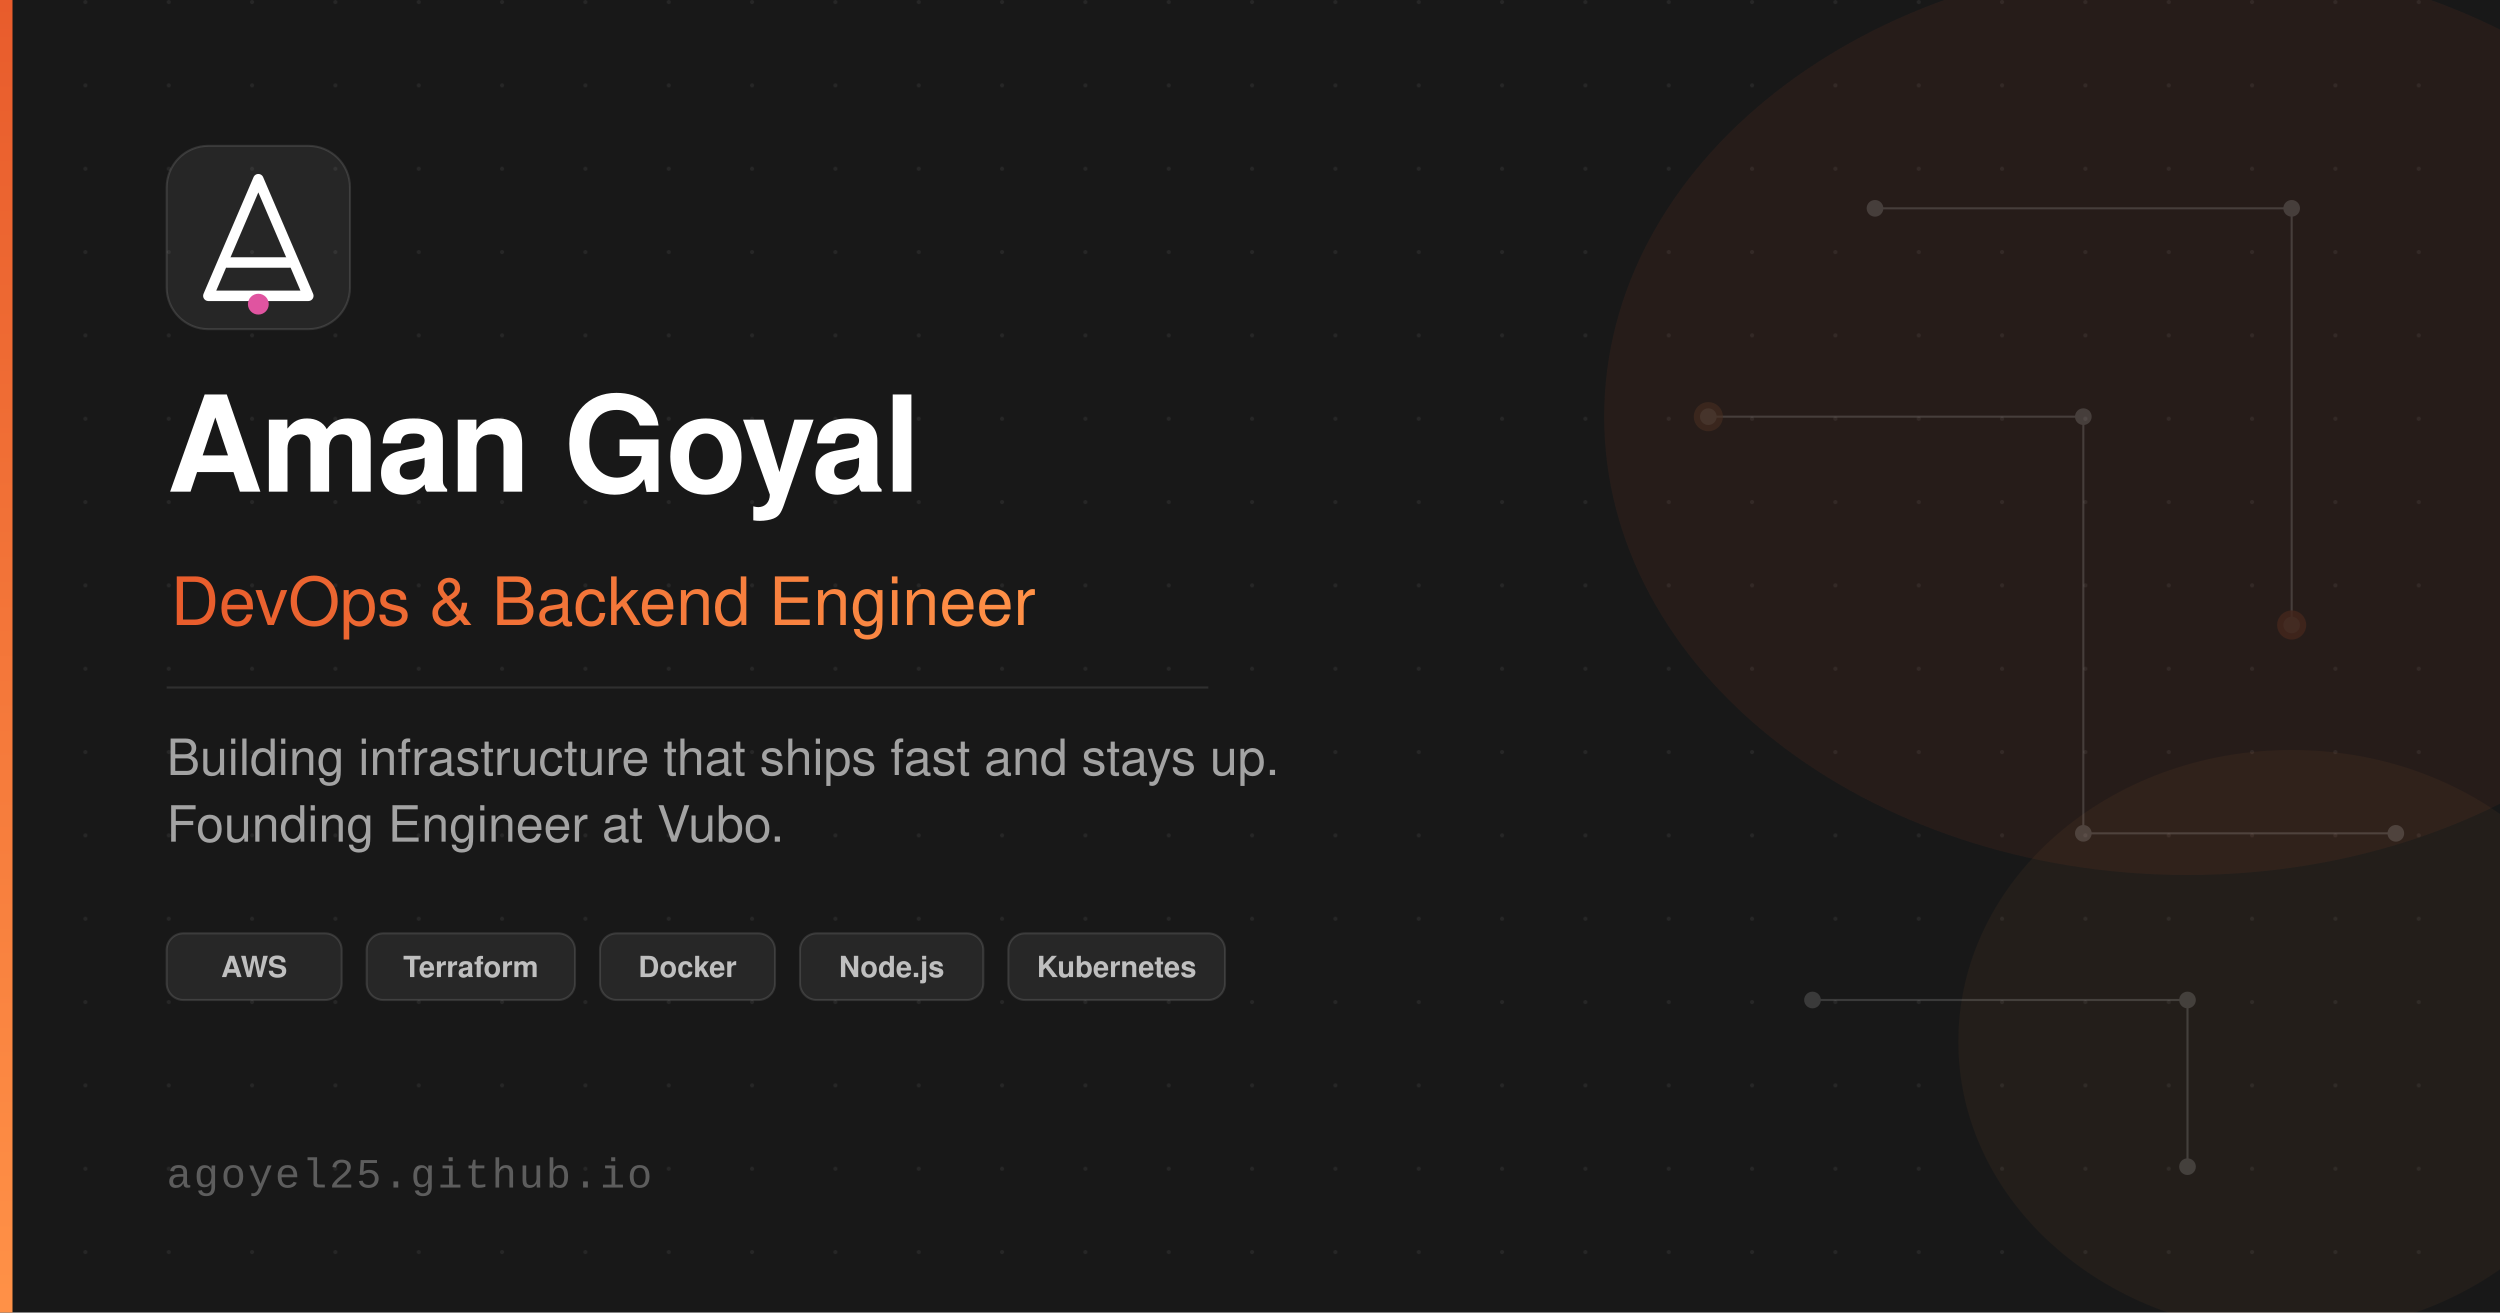
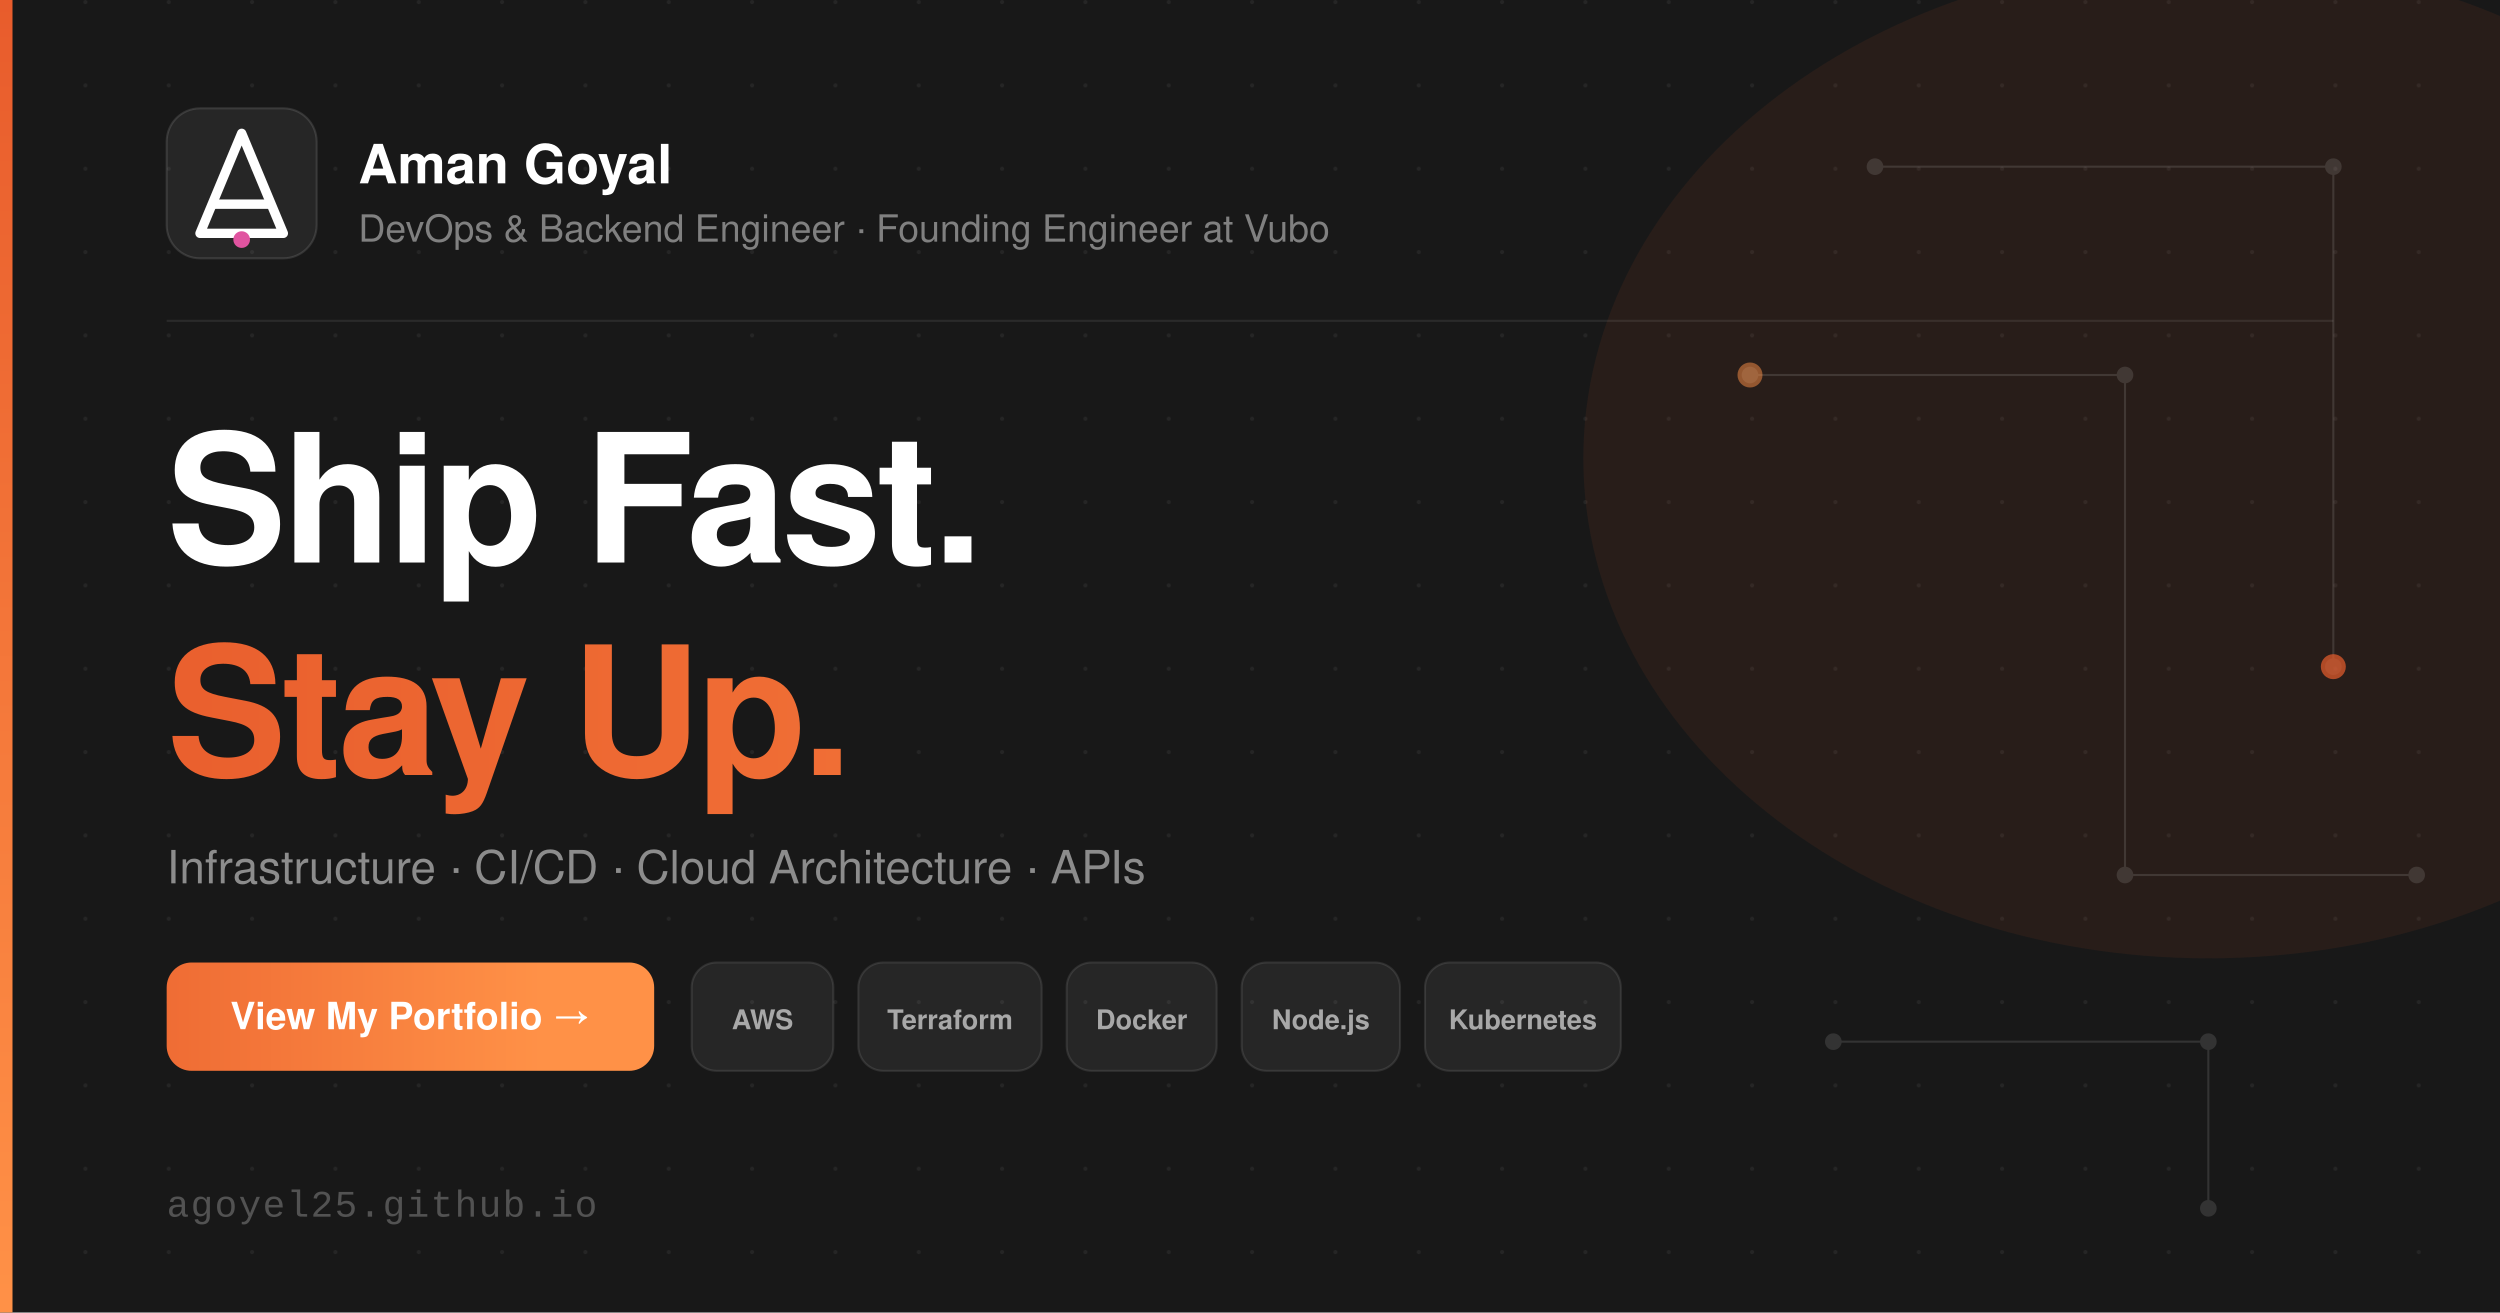
<svg xmlns="http://www.w3.org/2000/svg" width="1200" height="630" viewBox="0 0 1200 630" fill="none">
-   <rect width="1200" height="630" fill="#181818" />
-   <pattern id="dots" x="0" y="0" width="40" height="40" patternUnits="userSpaceOnUse">
-     <circle cx="1" cy="1" r="1" fill="rgba(255,255,255,0.06)" />
-   </pattern>
-   <rect width="1200" height="630" fill="url(#dots)" />
-   <rect x="0" y="0" width="6" height="630" fill="url(#accentGrad)" />
-   <ellipse cx="1050" cy="200" rx="280" ry="220" fill="rgba(232,92,44,0.07)" />
-   <ellipse cx="1100" cy="500" rx="160" ry="140" fill="rgba(255,145,71,0.05)" />
  <defs>
    <linearGradient id="accentGrad" x1="0" y1="0" x2="0" y2="630" gradientUnits="userSpaceOnUse">
      <stop offset="0%" stop-color="#e85c2c" />
      <stop offset="100%" stop-color="#ff9147" />
    </linearGradient>
-     <linearGradient id="textGrad" x1="0" y1="0" x2="1" y2="0">
+     <linearGradient id="textGrad" x1="0" y1="0" x2="1200" y2="0" gradientUnits="userSpaceOnUse">
      <stop offset="0%" stop-color="#e85c2c" />
      <stop offset="100%" stop-color="#ff9147" />
    </linearGradient>
+     <linearGradient id="ctaBg" x1="0" y1="0" x2="260" y2="0" gradientUnits="userSpaceOnUse">
+       <stop offset="0%" stop-color="#e85c2c" />
+       <stop offset="100%" stop-color="#ff9147" />
+     </linearGradient>
+     <pattern id="dots" x="0" y="0" width="40" height="40" patternUnits="userSpaceOnUse">
+       <circle cx="1" cy="1" r="1" fill="rgba(255,255,255,0.055)" />
+     </pattern>
  </defs>
-   <g transform="translate(80, 70)">
-     <rect width="88" height="88" rx="20" fill="rgba(255,255,255,0.06)" stroke="rgba(255,255,255,0.12)" stroke-width="1" />
-     <polygon points="44,16 68,72 20,72" fill="none" stroke="white" stroke-width="5" stroke-linejoin="round" />
-     <line x1="29" y1="56" x2="59" y2="56" stroke="white" stroke-width="5" stroke-linecap="round" />
-     <circle cx="44" cy="76" r="5" fill="#e054a0" />
+   <rect width="1200" height="630" fill="#181818" />
+   <rect width="1200" height="630" fill="url(#dots)" />
+   <ellipse cx="1060" cy="220" rx="300" ry="240" fill="rgba(232,92,44,0.08)" />
+   <rect x="0" y="0" width="6" height="630" fill="url(#accentGrad)" />
+   <g transform="translate(80, 52)">
+     <rect width="72" height="72" rx="16" fill="rgba(255,255,255,0.06)" stroke="rgba(255,255,255,0.12)" stroke-width="1" />
+     <polygon points="36,12 56,60 16,60" fill="none" stroke="white" stroke-width="4.5" stroke-linejoin="round" />
+     <line x1="23" y1="46" x2="49" y2="46" stroke="white" stroke-width="4.5" stroke-linecap="round" />
+     <circle cx="36" cy="63" r="4" fill="#e054a0" />
  </g>
-   <text x="80" y="236" font-family="'Helvetica Neue', Helvetica, Arial, sans-serif" font-weight="800" font-size="64" fill="white" letter-spacing="-1">Aman Goyal</text>
-   <text x="82" y="300" font-family="'Helvetica Neue', Helvetica, Arial, sans-serif" font-weight="500" font-size="32" fill="url(#textGrad)">DevOps &amp; Backend Engineer</text>
-   <line x1="80" y1="330" x2="580" y2="330" stroke="rgba(255,255,255,0.1)" stroke-width="1" />
-   <text x="80" y="372" font-family="'Helvetica Neue', Helvetica, Arial, sans-serif" font-weight="400" font-size="24" fill="rgba(255,255,255,0.6)">Building infrastructure that ships fast and stays up.</text>
-   <text x="80" y="404" font-family="'Helvetica Neue', Helvetica, Arial, sans-serif" font-weight="400" font-size="24" fill="rgba(255,255,255,0.6)">Founding Engineer at Vubo.</text>
-   <rect x="80" y="448" width="84" height="32" rx="8" fill="rgba(255,255,255,0.07)" stroke="rgba(255,255,255,0.12)" stroke-width="1" />
-   <text x="122" y="469" font-family="'Helvetica Neue', Helvetica, Arial, sans-serif" font-weight="600" font-size="14" fill="rgba(255,255,255,0.7)" text-anchor="middle">AWS</text>
-   <rect x="176" y="448" width="100" height="32" rx="8" fill="rgba(255,255,255,0.07)" stroke="rgba(255,255,255,0.12)" stroke-width="1" />
-   <text x="226" y="469" font-family="'Helvetica Neue', Helvetica, Arial, sans-serif" font-weight="600" font-size="14" fill="rgba(255,255,255,0.7)" text-anchor="middle">Terraform</text>
-   <rect x="288" y="448" width="84" height="32" rx="8" fill="rgba(255,255,255,0.07)" stroke="rgba(255,255,255,0.12)" stroke-width="1" />
-   <text x="330" y="469" font-family="'Helvetica Neue', Helvetica, Arial, sans-serif" font-weight="600" font-size="14" fill="rgba(255,255,255,0.7)" text-anchor="middle">Docker</text>
-   <rect x="384" y="448" width="88" height="32" rx="8" fill="rgba(255,255,255,0.07)" stroke="rgba(255,255,255,0.12)" stroke-width="1" />
-   <text x="428" y="469" font-family="'Helvetica Neue', Helvetica, Arial, sans-serif" font-weight="600" font-size="14" fill="rgba(255,255,255,0.7)" text-anchor="middle">Node.js</text>
-   <rect x="484" y="448" width="104" height="32" rx="8" fill="rgba(255,255,255,0.07)" stroke="rgba(255,255,255,0.12)" stroke-width="1" />
-   <text x="536" y="469" font-family="'Helvetica Neue', Helvetica, Arial, sans-serif" font-weight="600" font-size="14" fill="rgba(255,255,255,0.7)" text-anchor="middle">Kubernetes</text>
-   <text x="80" y="570" font-family="'Courier New', Courier, monospace" font-weight="400" font-size="20" fill="rgba(255,255,255,0.3)" letter-spacing="0.05em">agoyel25.github.io</text>
-   <g opacity="0.15">
-     <line x1="900" y1="100" x2="1100" y2="100" stroke="white" stroke-width="1" />
-     <line x1="1100" y1="100" x2="1100" y2="300" stroke="white" stroke-width="1" />
-     <circle cx="900" cy="100" r="4" fill="white" />
-     <circle cx="1100" cy="100" r="4" fill="white" />
-     <circle cx="1100" cy="300" r="4" fill="white" />
-     <line x1="820" y1="200" x2="1000" y2="200" stroke="white" stroke-width="1" />
-     <circle cx="820" cy="200" r="4" fill="white" />
-     <circle cx="1000" cy="200" r="4" fill="white" />
-     <line x1="1000" y1="200" x2="1000" y2="400" stroke="white" stroke-width="1" />
-     <line x1="1000" y1="400" x2="1150" y2="400" stroke="white" stroke-width="1" />
-     <circle cx="1000" cy="400" r="4" fill="white" />
-     <circle cx="1150" cy="400" r="4" fill="white" />
-     <line x1="870" y1="480" x2="1050" y2="480" stroke="white" stroke-width="1" />
-     <circle cx="870" cy="480" r="4" fill="white" />
-     <circle cx="1050" cy="480" r="4" fill="white" />
-     <line x1="1050" y1="480" x2="1050" y2="560" stroke="white" stroke-width="1" />
-     <circle cx="1050" cy="560" r="4" fill="white" />
-     <circle cx="1100" cy="300" r="7" fill="#e85c2c" opacity="0.8" />
-     <circle cx="820" cy="200" r="7" fill="#ff9147" opacity="0.6" />
+   <text x="172" y="88" font-family="'Helvetica Neue', Helvetica, Arial, sans-serif" font-weight="700" font-size="26" fill="white">Aman Goyal</text>
+   <text x="172" y="116" font-family="'Helvetica Neue', Helvetica, Arial, sans-serif" font-weight="400" font-size="18" fill="rgba(255,255,255,0.45)">DevOps &amp; Backend Engineer  ·  Founding Engineer at Vubo</text>
+   <line x1="80" y1="154" x2="1120" y2="154" stroke="rgba(255,255,255,0.08)" stroke-width="1" />
+   <text x="80" y="270" font-family="'Helvetica Neue', Helvetica, Arial, sans-serif" font-weight="800" font-size="86" fill="white" letter-spacing="-2">Ship Fast.</text>
+   <text x="80" y="372" font-family="'Helvetica Neue', Helvetica, Arial, sans-serif" font-weight="800" font-size="86" fill="url(#textGrad)" letter-spacing="-2">Stay Up.</text>
+   <text x="80" y="424" font-family="'Helvetica Neue', Helvetica, Arial, sans-serif" font-weight="400" font-size="22" fill="rgba(255,255,255,0.5)">Infrastructure · CI/CD · Cloud Architecture · APIs</text>
+   <rect x="80" y="462" width="234" height="52" rx="12" fill="url(#ctaBg)" />
+   <text x="197" y="494" font-family="'Helvetica Neue', Helvetica, Arial, sans-serif" font-weight="700" font-size="18" fill="white" text-anchor="middle">View My Portfolio  →</text>
+   <rect x="332" y="462" width="68" height="52" rx="12" fill="rgba(255,255,255,0.06)" stroke="rgba(255,255,255,0.1)" stroke-width="1" />
+   <text x="366" y="494" font-family="'Helvetica Neue', Helvetica, Arial, sans-serif" font-weight="600" font-size="13" fill="rgba(255,255,255,0.6)" text-anchor="middle">AWS</text>
+   <rect x="412" y="462" width="88" height="52" rx="12" fill="rgba(255,255,255,0.06)" stroke="rgba(255,255,255,0.1)" stroke-width="1" />
+   <text x="456" y="494" font-family="'Helvetica Neue', Helvetica, Arial, sans-serif" font-weight="600" font-size="13" fill="rgba(255,255,255,0.6)" text-anchor="middle">Terraform</text>
+   <rect x="512" y="462" width="72" height="52" rx="12" fill="rgba(255,255,255,0.06)" stroke="rgba(255,255,255,0.1)" stroke-width="1" />
+   <text x="548" y="494" font-family="'Helvetica Neue', Helvetica, Arial, sans-serif" font-weight="600" font-size="13" fill="rgba(255,255,255,0.6)" text-anchor="middle">Docker</text>
+   <rect x="596" y="462" width="76" height="52" rx="12" fill="rgba(255,255,255,0.06)" stroke="rgba(255,255,255,0.1)" stroke-width="1" />
+   <text x="634" y="494" font-family="'Helvetica Neue', Helvetica, Arial, sans-serif" font-weight="600" font-size="13" fill="rgba(255,255,255,0.6)" text-anchor="middle">Node.js</text>
+   <rect x="684" y="462" width="94" height="52" rx="12" fill="rgba(255,255,255,0.06)" stroke="rgba(255,255,255,0.1)" stroke-width="1" />
+   <text x="731" y="494" font-family="'Helvetica Neue', Helvetica, Arial, sans-serif" font-weight="600" font-size="13" fill="rgba(255,255,255,0.6)" text-anchor="middle">Kubernetes</text>
+   <text x="80" y="584" font-family="'Courier New', Courier, monospace" font-size="18" fill="rgba(255,255,255,0.25)" letter-spacing="0.04em">agoyel25.github.io</text>
+   <g opacity="0.12" stroke="white" stroke-width="1">
+     <line x1="900" y1="80" x2="1120" y2="80" />
+     <line x1="1120" y1="80" x2="1120" y2="320" />
+     <line x1="840" y1="180" x2="1020" y2="180" />
+     <line x1="1020" y1="180" x2="1020" y2="420" />
+     <line x1="1020" y1="420" x2="1160" y2="420" />
+     <line x1="880" y1="500" x2="1060" y2="500" />
+     <line x1="1060" y1="500" x2="1060" y2="580" />
+     <circle cx="900" cy="80" r="3.5" fill="white" />
+     <circle cx="1120" cy="80" r="3.5" fill="white" />
+     <circle cx="1120" cy="320" r="3.5" fill="white" />
+     <circle cx="840" cy="180" r="3.5" fill="white" />
+     <circle cx="1020" cy="180" r="3.5" fill="white" />
+     <circle cx="1020" cy="420" r="3.5" fill="white" />
+     <circle cx="1160" cy="420" r="3.5" fill="white" />
+     <circle cx="880" cy="500" r="3.5" fill="white" />
+     <circle cx="1060" cy="500" r="3.5" fill="white" />
+     <circle cx="1060" cy="580" r="3.5" fill="white" />
  </g>
+   <circle cx="1120" cy="320" r="6" fill="#e85c2c" opacity="0.7" />
+   <circle cx="840" cy="180" r="6" fill="#ff9147" opacity="0.5" />
</svg>
